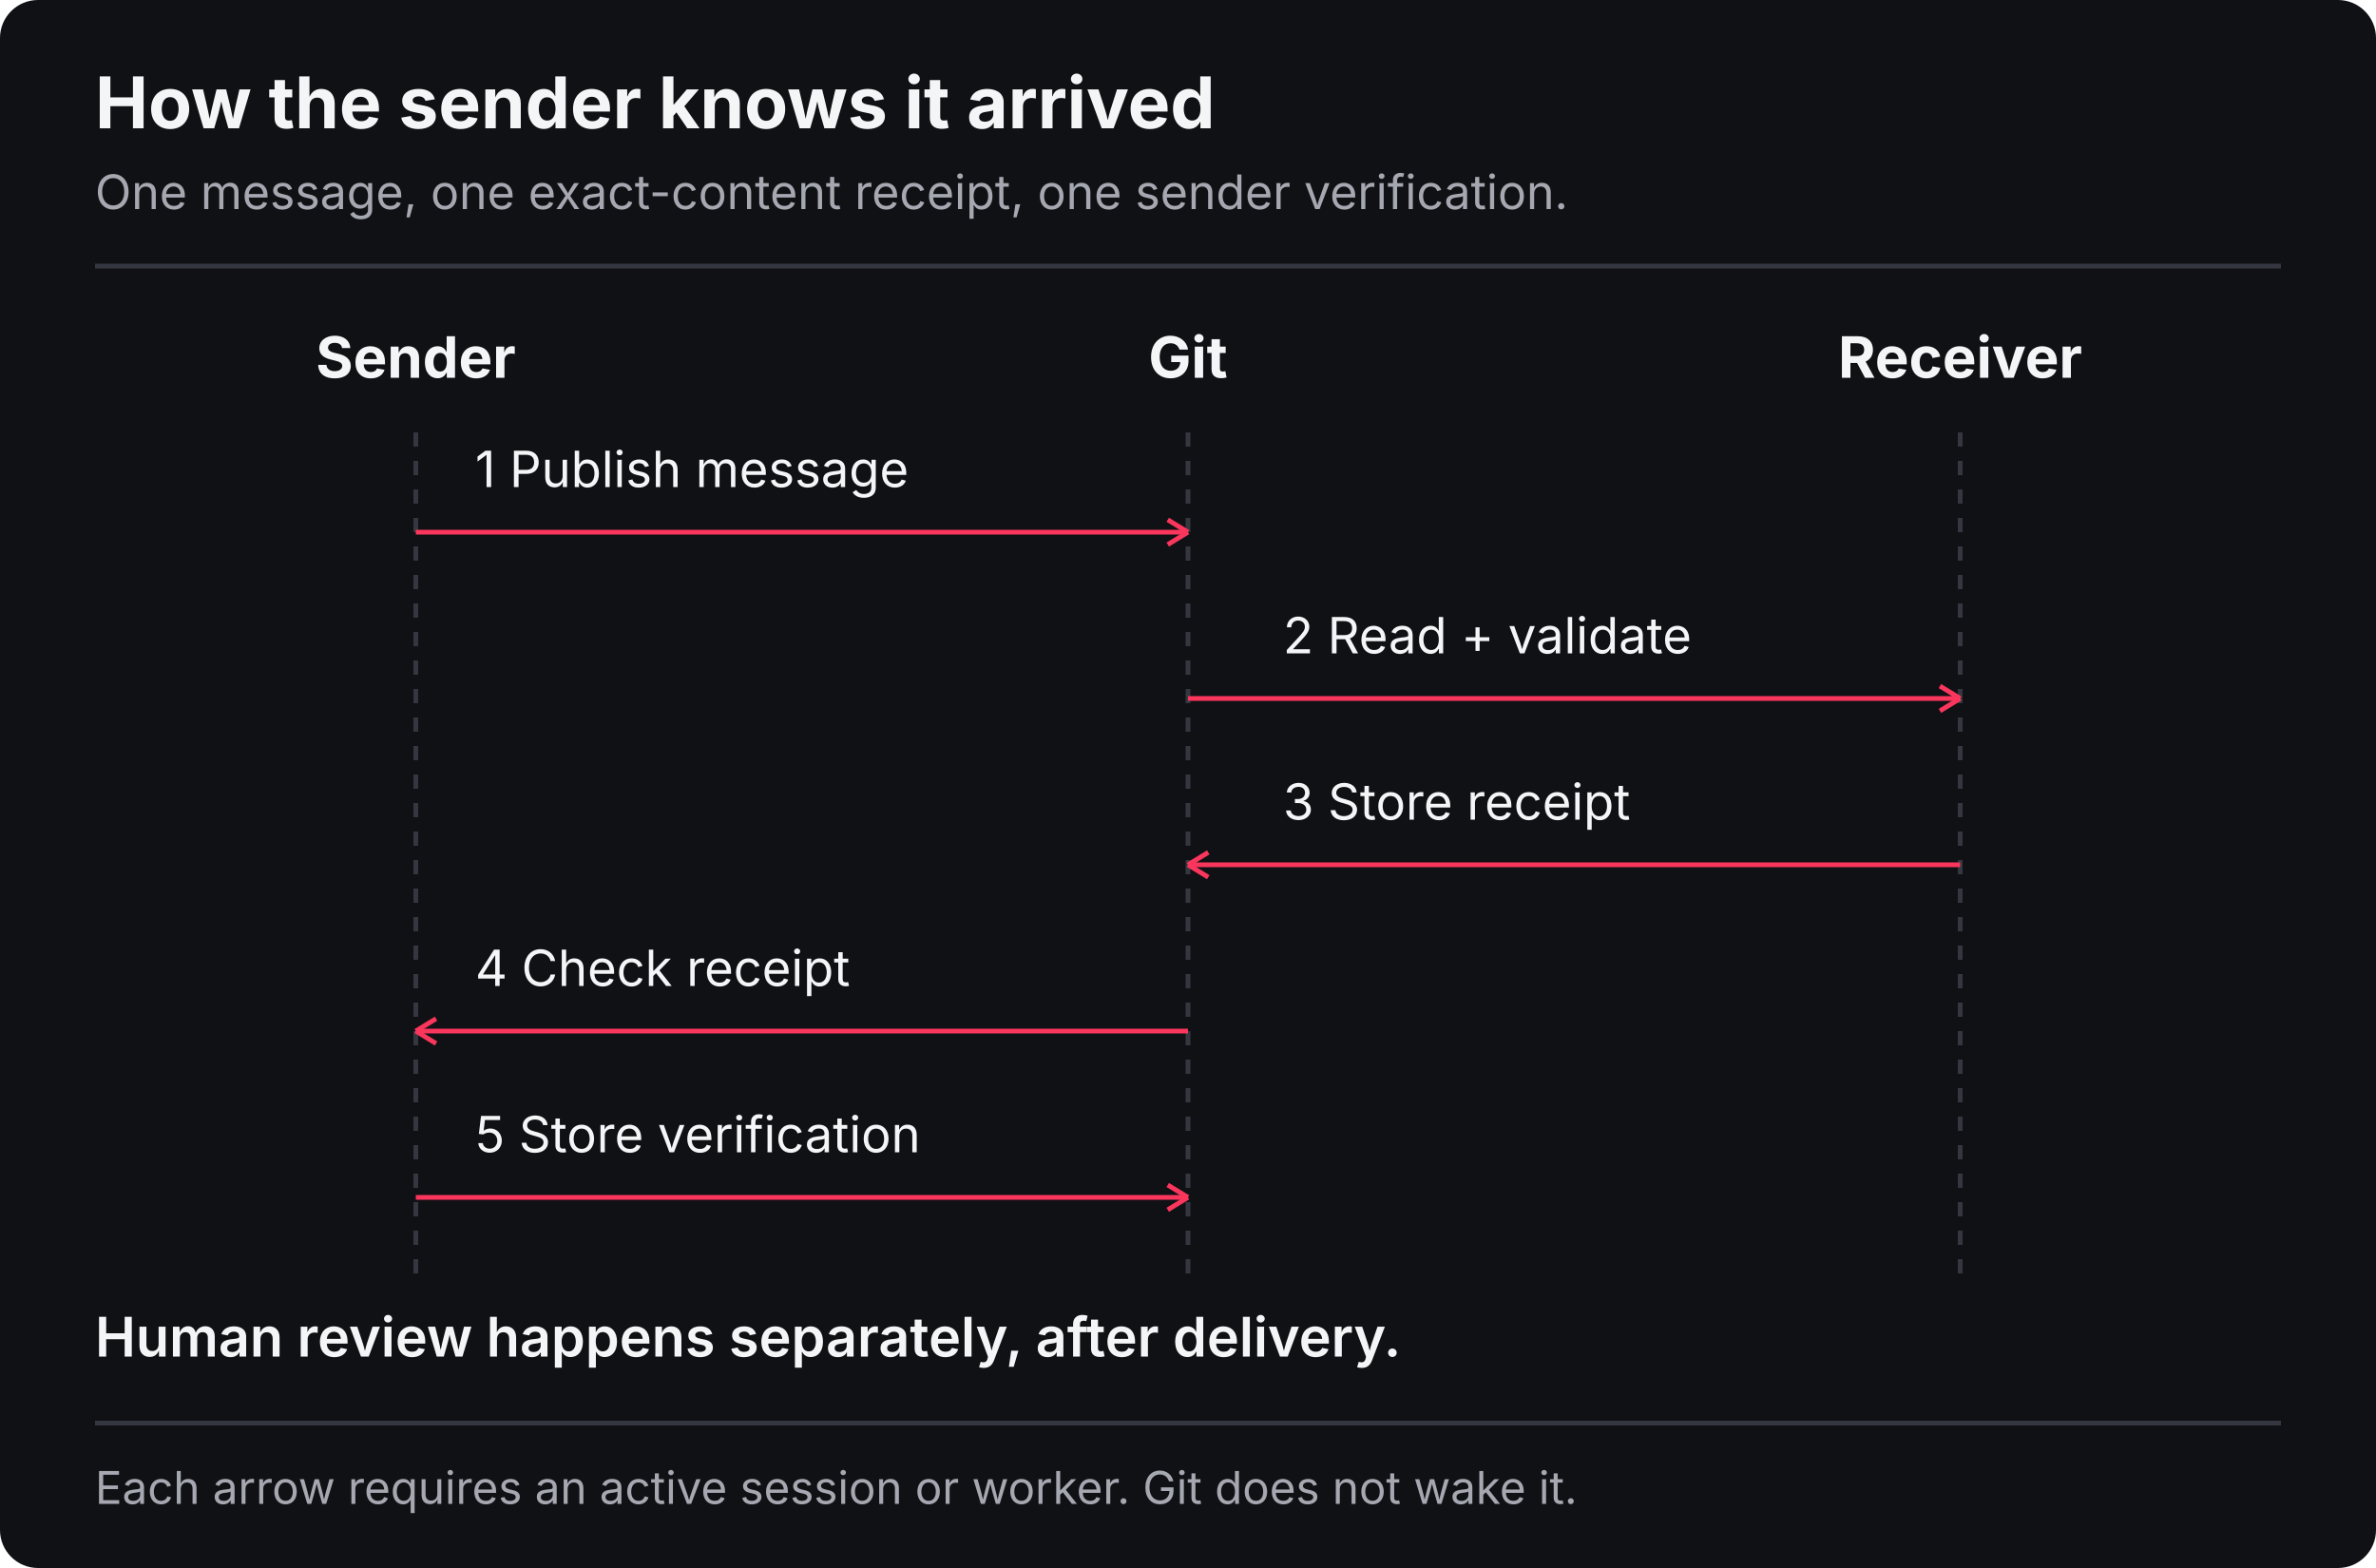
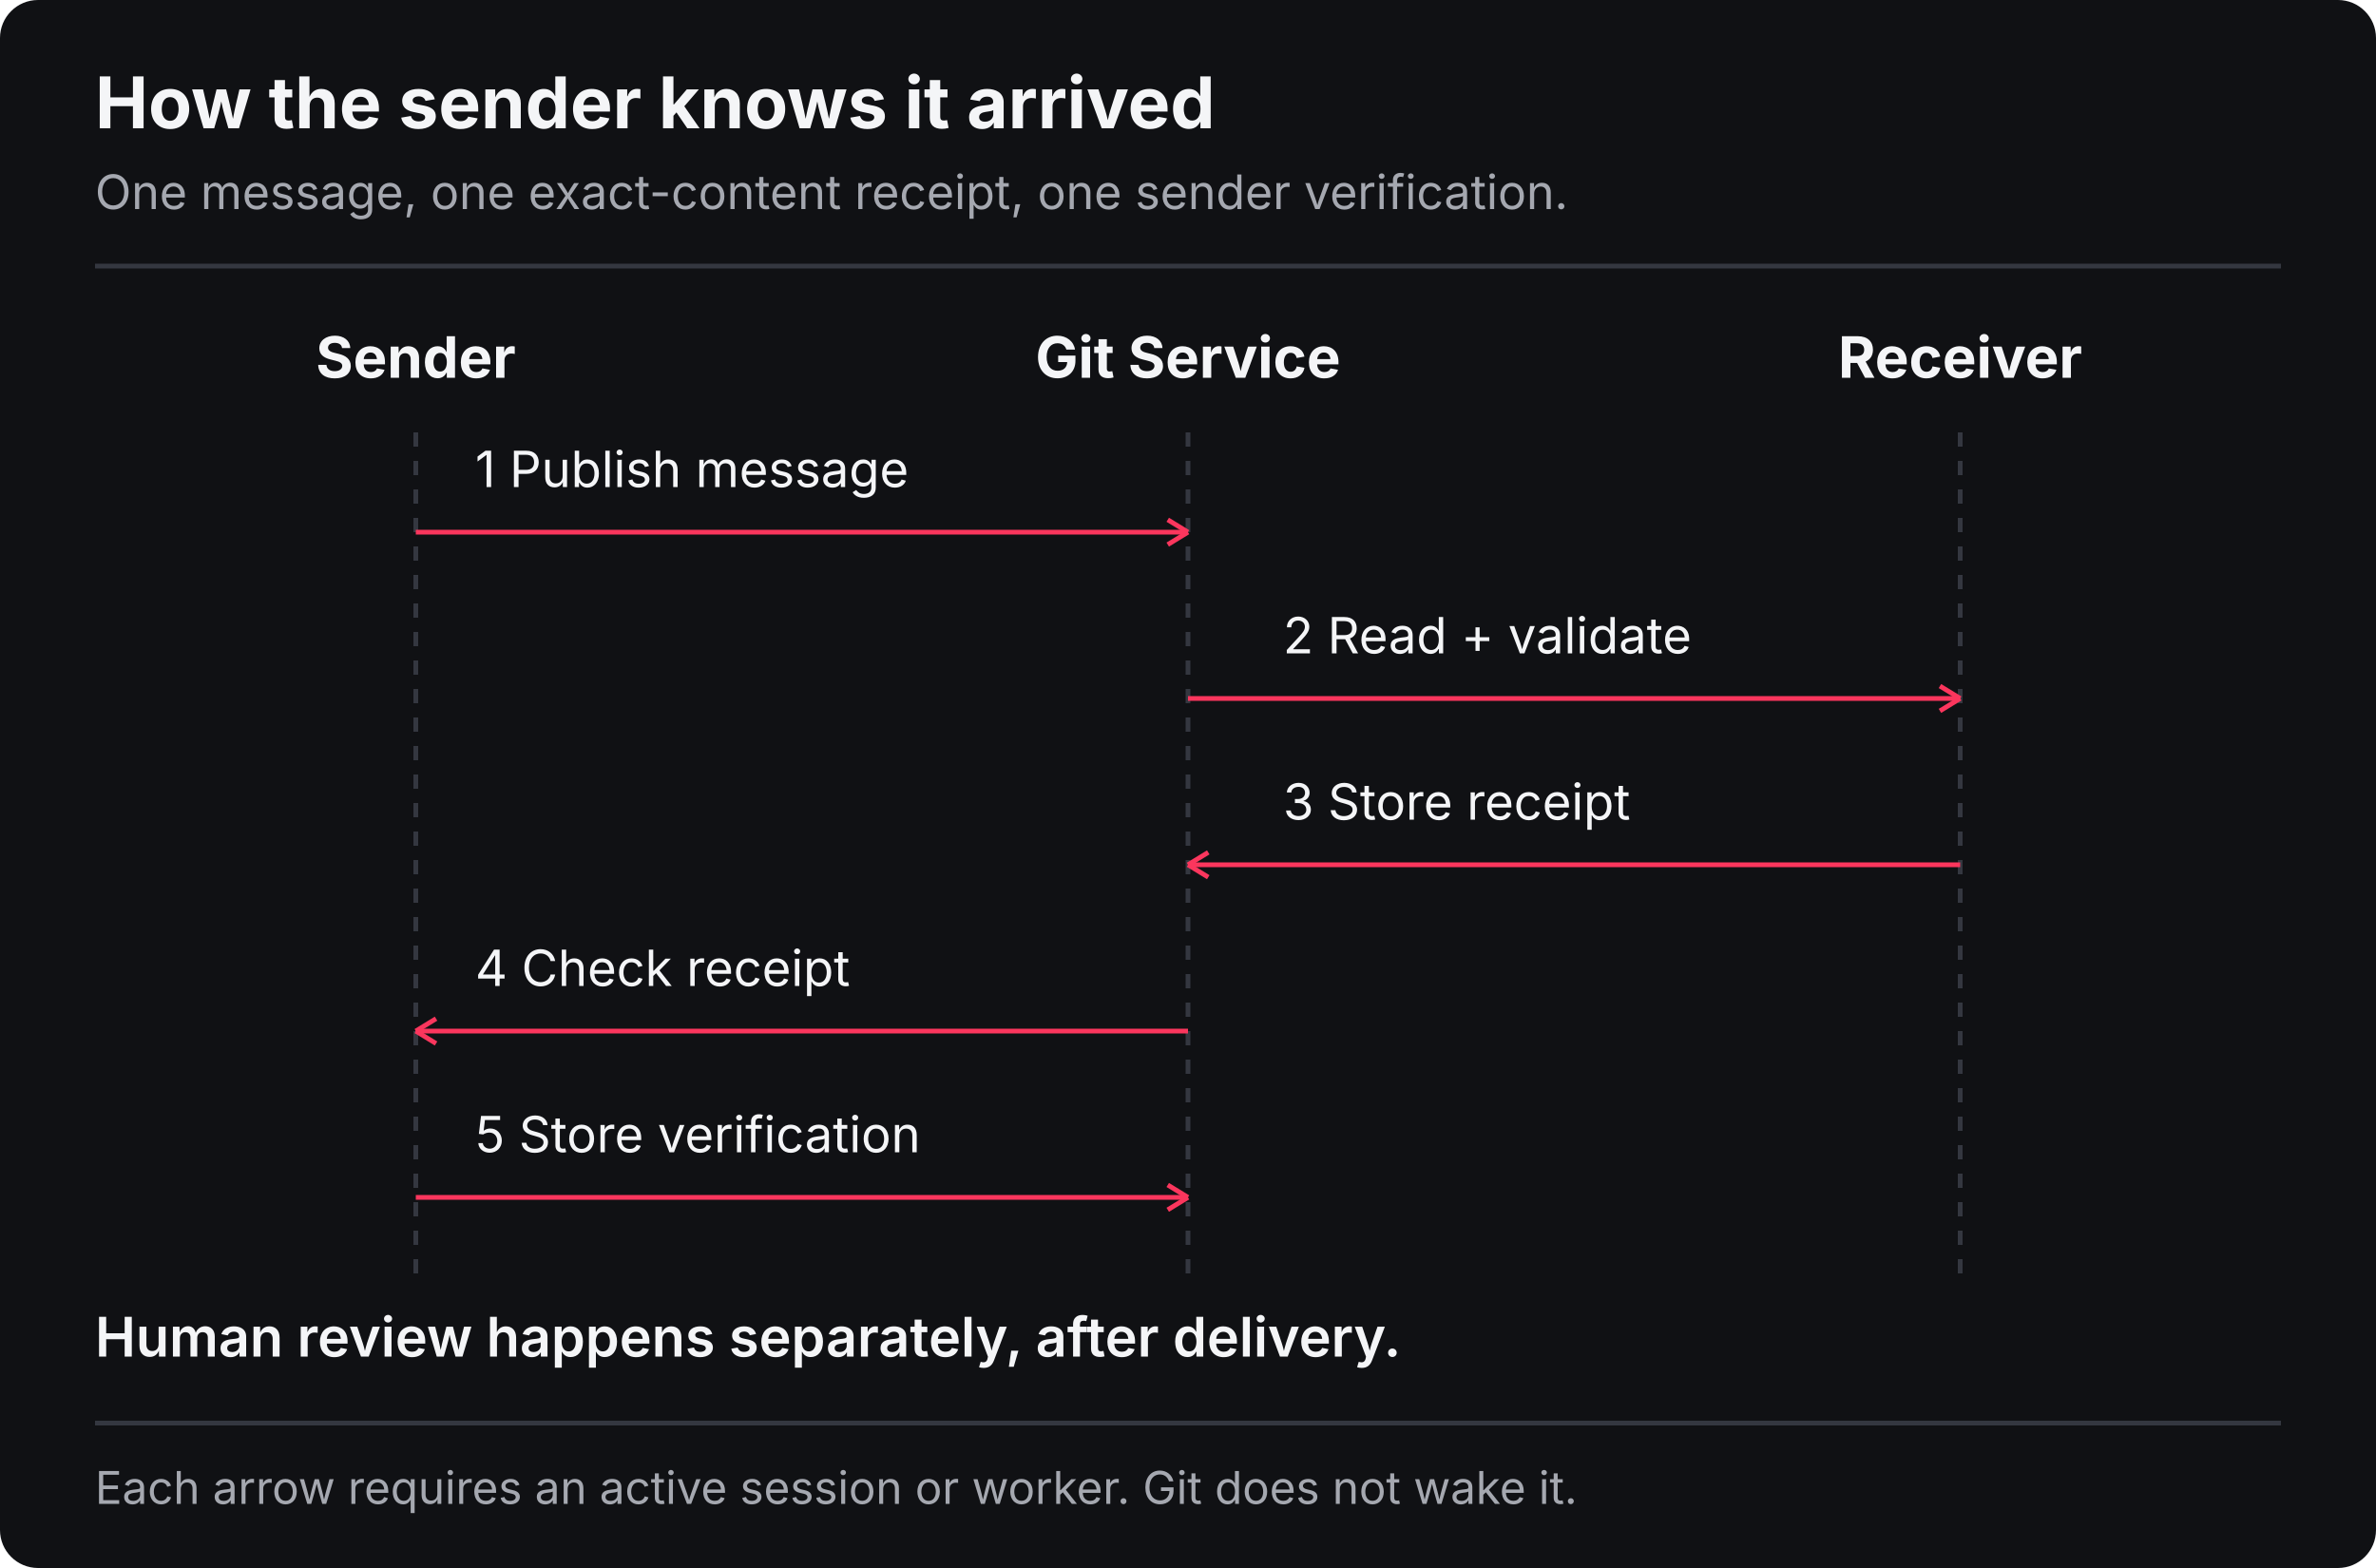
<svg xmlns="http://www.w3.org/2000/svg" width="1000" height="660" viewBox="0 0 1000 660" role="img" aria-labelledby="title desc">
  <rect width="1000" height="660" rx="16" fill="#101114" />
  <g font-family="Inter,Arial,Helvetica,sans-serif">
    <text x="40" y="54" font-size="30" font-weight="700" text-anchor="start" fill="#f4f5f7">How the sender knows it arrived</text>
    <text x="40" y="88" font-size="20" font-weight="400" text-anchor="start" fill="#a5a8b0">One message, one exact-content receipt, one sender verification.</text>
    <path d="M40 112 L960 112" fill="none" stroke="#343740" stroke-width="2" />
    <text x="175" y="159" font-size="24" font-weight="700" text-anchor="middle" fill="#f4f5f7">Sender</text>
    <path d="M175 182 L175 541" fill="none" stroke="#343740" stroke-width="2" stroke-dasharray="6 6" />
-     <text x="500" y="159" font-size="24" font-weight="700" text-anchor="middle" fill="#f4f5f7">Git</text>
+     <text x="500" y="159" font-size="24" font-weight="700" text-anchor="middle" fill="#f4f5f7">Git Service</text>
    <path d="M500 182 L500 541" fill="none" stroke="#343740" stroke-width="2" stroke-dasharray="6 6" />
    <text x="825" y="159" font-size="24" font-weight="700" text-anchor="middle" fill="#f4f5f7">Receiver</text>
    <path d="M825 182 L825 541" fill="none" stroke="#343740" stroke-width="2" stroke-dasharray="6 6" />
    <text x="200" y="205" font-size="21" font-weight="400" text-anchor="start" fill="#f4f5f7">1  Publish message</text>
    <path d="M175 224 L500 224" fill="none" stroke="#fb365d" stroke-width="2" />
    <path d="M500 224 L491.475 229.227" fill="none" stroke="#fb365d" stroke-width="2" />
    <path d="M500 224 L491.475 218.773" fill="none" stroke="#fb365d" stroke-width="2" />
    <text x="540" y="275" font-size="21" font-weight="400" text-anchor="start" fill="#f4f5f7">2  Read + validate</text>
    <path d="M500 294 L825 294" fill="none" stroke="#fb365d" stroke-width="2" />
    <path d="M825 294 L816.475 299.227" fill="none" stroke="#fb365d" stroke-width="2" />
    <path d="M825 294 L816.475 288.773" fill="none" stroke="#fb365d" stroke-width="2" />
    <text x="540" y="345" font-size="21" font-weight="400" text-anchor="start" fill="#f4f5f7">3  Store receipt</text>
    <path d="M825 364 L500 364" fill="none" stroke="#fb365d" stroke-width="2" />
    <path d="M500 364 L508.525 358.773" fill="none" stroke="#fb365d" stroke-width="2" />
    <path d="M500 364 L508.525 369.227" fill="none" stroke="#fb365d" stroke-width="2" />
    <text x="200" y="415" font-size="21" font-weight="400" text-anchor="start" fill="#f4f5f7">4  Check receipt</text>
    <path d="M500 434 L175 434" fill="none" stroke="#fb365d" stroke-width="2" />
    <path d="M175 434 L183.525 428.773" fill="none" stroke="#fb365d" stroke-width="2" />
    <path d="M175 434 L183.525 439.227" fill="none" stroke="#fb365d" stroke-width="2" />
    <text x="200" y="485" font-size="21" font-weight="400" text-anchor="start" fill="#f4f5f7">5  Store verification</text>
    <path d="M175 504 L500 504" fill="none" stroke="#fb365d" stroke-width="2" />
    <path d="M500 504 L491.475 509.227" fill="none" stroke="#fb365d" stroke-width="2" />
    <path d="M500 504 L491.475 498.773" fill="none" stroke="#fb365d" stroke-width="2" />
    <text x="40" y="571" font-size="23" font-weight="600" text-anchor="start" fill="#f4f5f7">Human review happens separately, after delivery.</text>
    <path d="M40 599 L960 599" fill="none" stroke="#343740" stroke-width="2" />
    <text x="40" y="633" font-size="19" font-weight="400" text-anchor="start" fill="#a5a8b0">Each arrow requires an active session or worker. Git does not wake it.</text>
  </g>
</svg>
